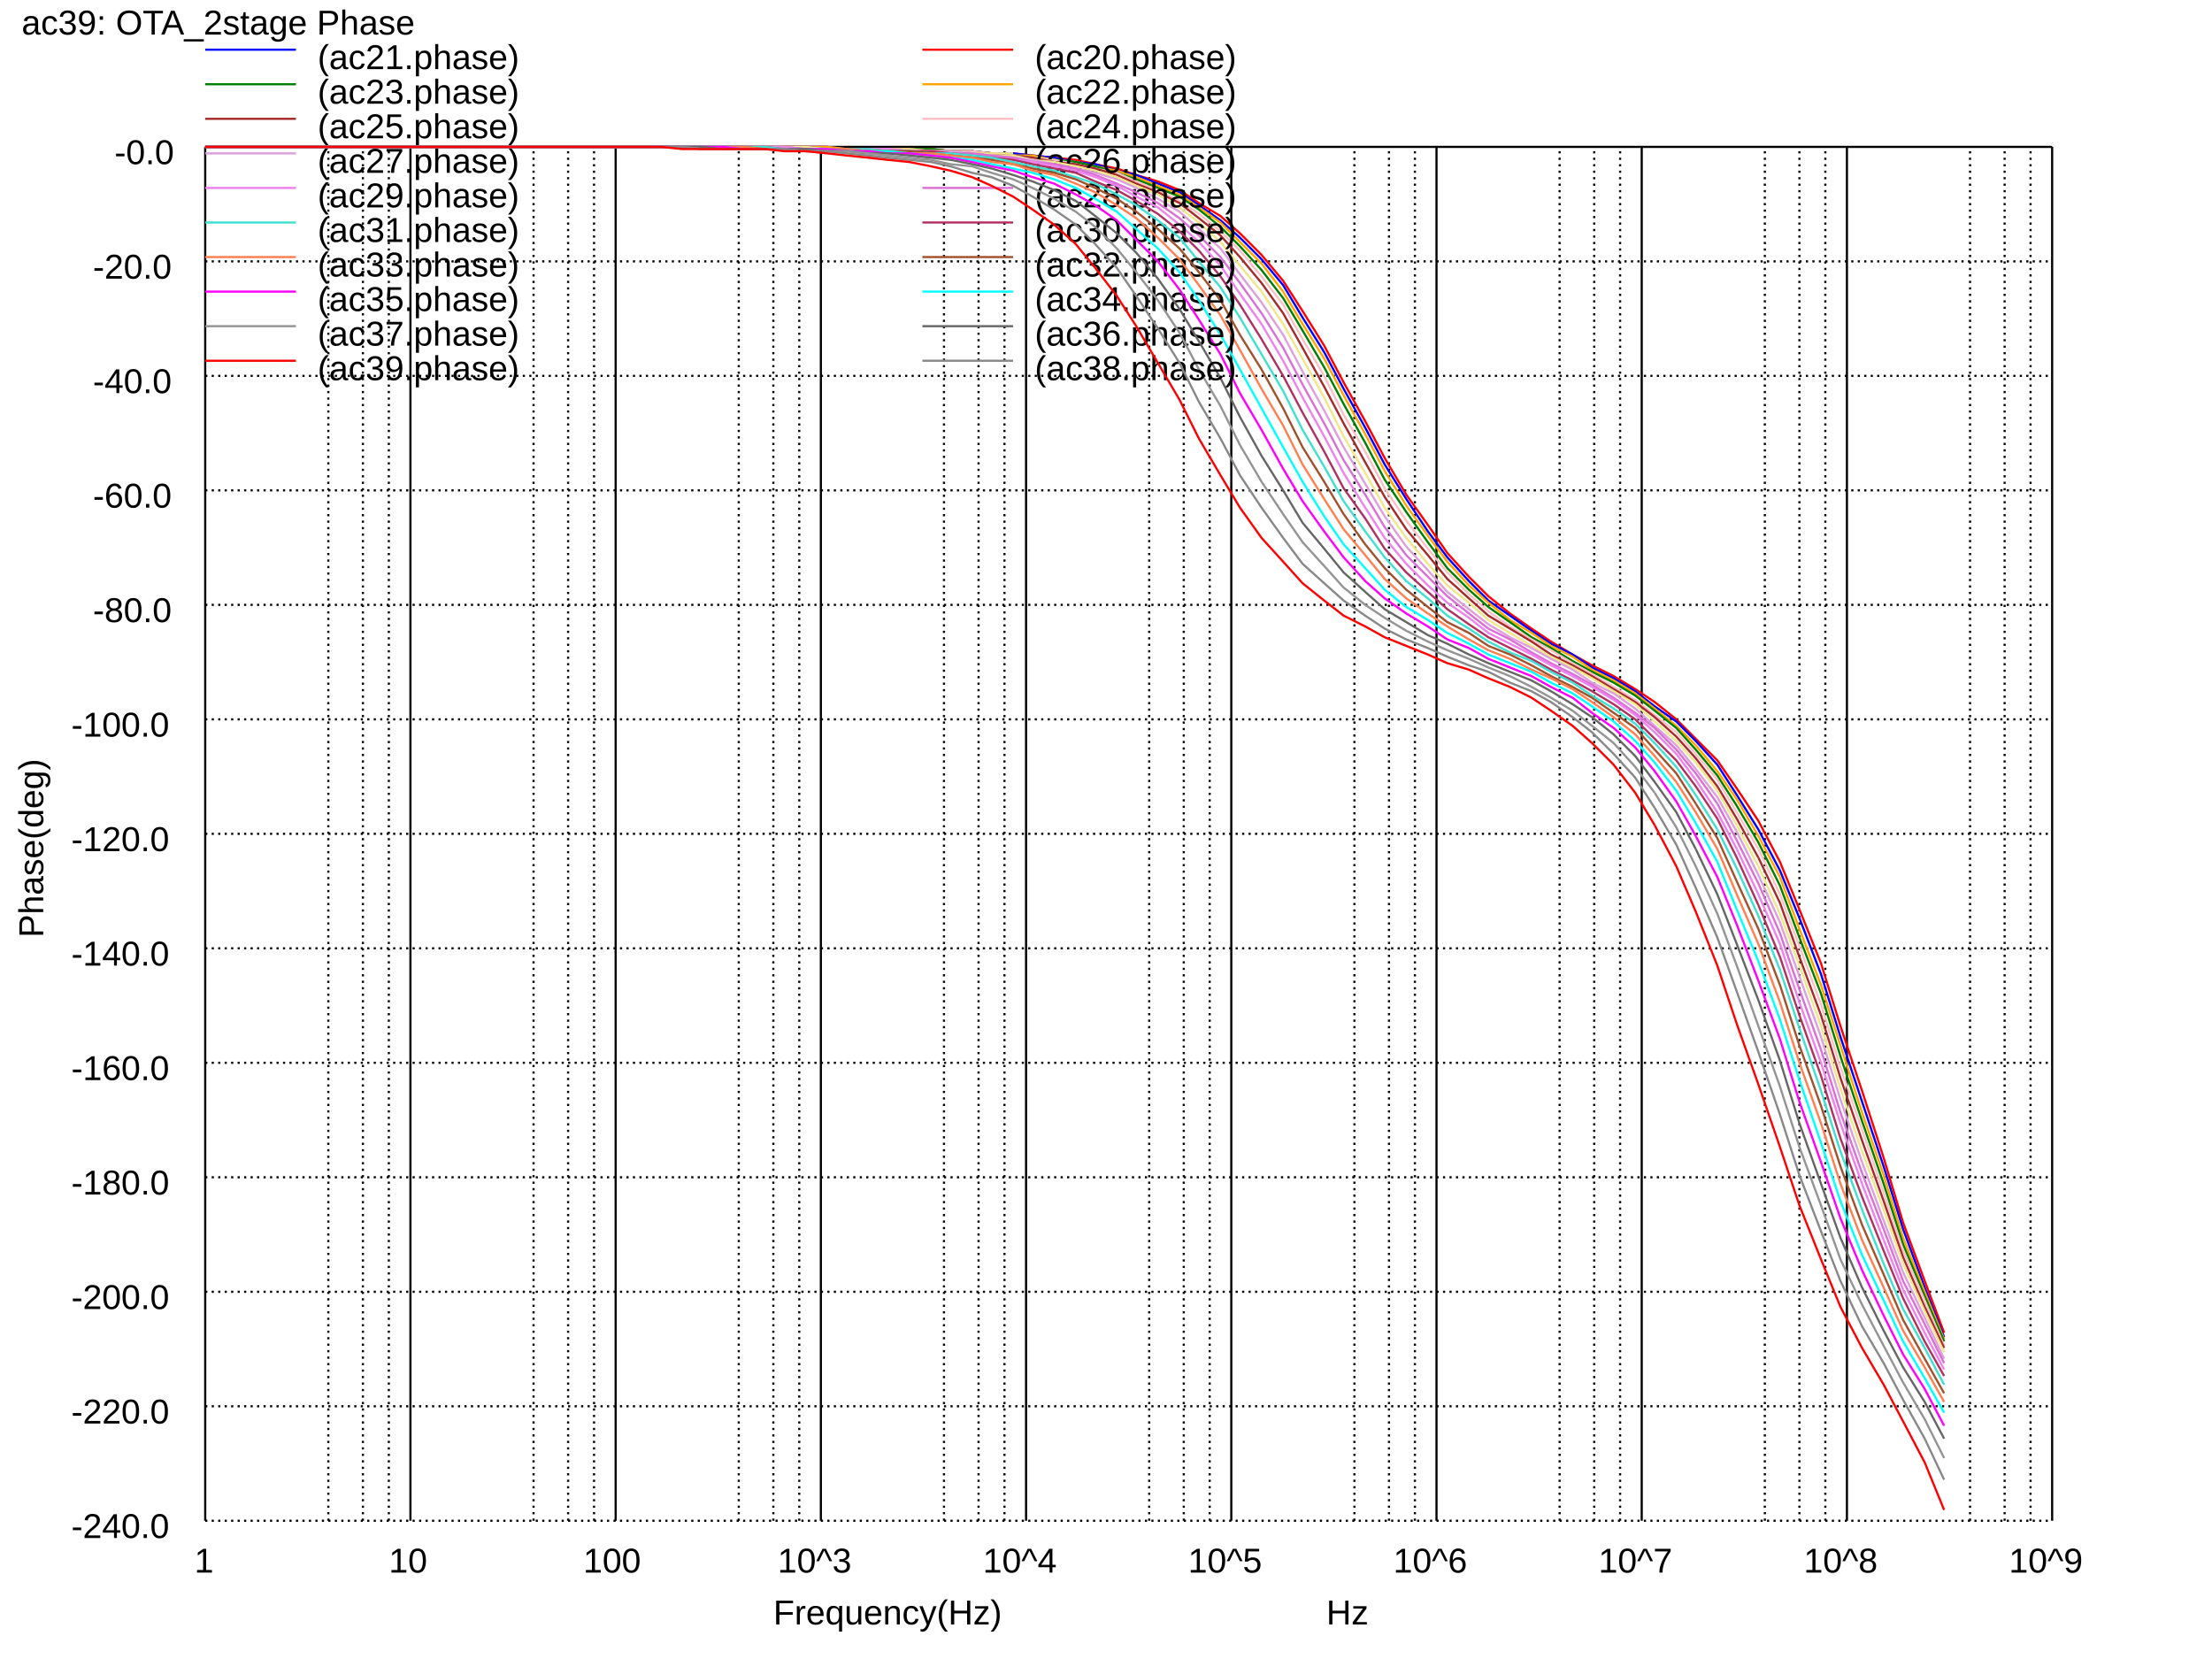
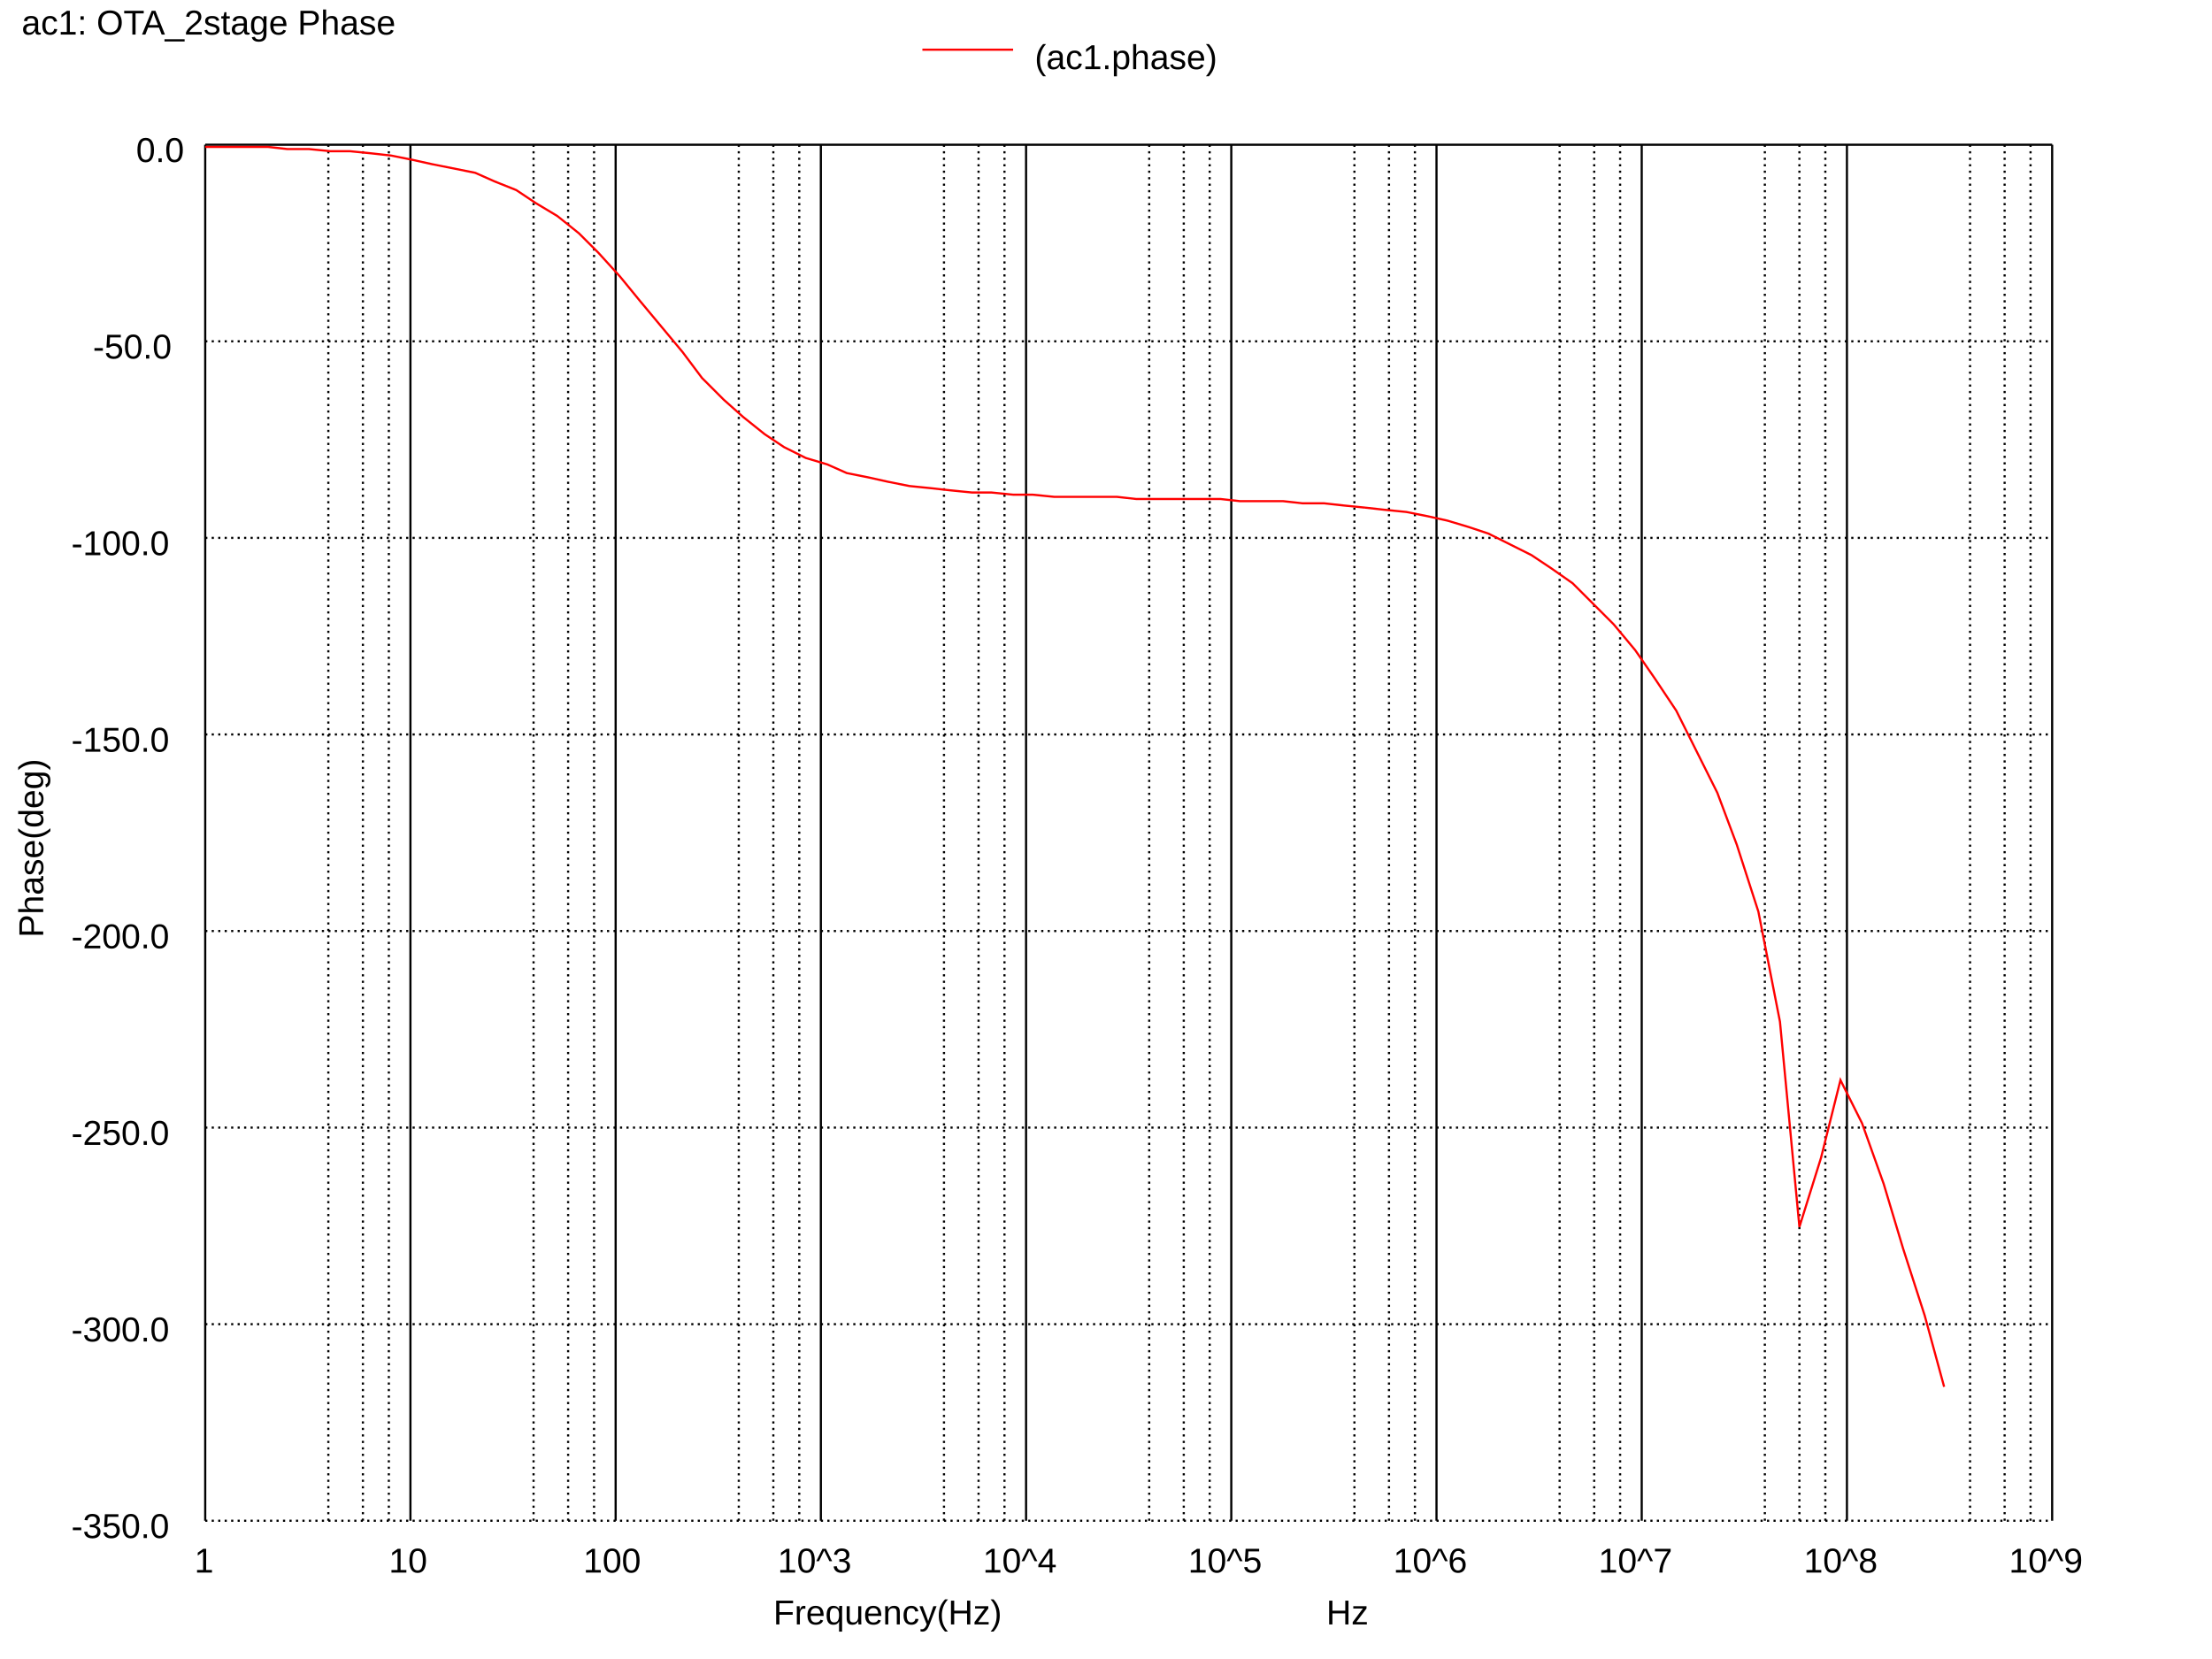
<svg xmlns="http://www.w3.org/2000/svg" version="1.1" width="100%" height="100%" viewBox="0 0 1024 768" style="fill: none; font-family: Arial;  font: Arial; ">
  <rect x="0" y="0" width="1024" height="768" fill="white" stroke="none" />
  <text stroke="none" fill="black" font-size="16" x="358" y="752">
Frequency(Hz)
</text>
  <text transform="rotate(-90, 20, 434)" stroke="none" fill="black" font-size="16" x="20" y="434">
Phase(deg)
</text>
  <text stroke="none" fill="black" font-size="16" x="10" y="16">
- ac39: OTA_2stage Phase
+ ac1: OTA_2stage Phase
</text>
-   <path stroke="black" d="M95 704l0 -636" />
+   <path stroke="black" d="M95 704l0 -637" />
  <text stroke="none" fill="black" font-size="16" x="90" y="728">
1
</text>
-   <path stroke="black" stroke-dasharray="1,2" d="M152 704l0 -636M168 704l0 -636M180 704l0 -636" />
-   <path stroke="black" d="M190 704l0 -636" />
+   <path stroke="black" stroke-dasharray="1,2" d="M152 704l0 -637M168 704l0 -637M180 704l0 -637" />
+   <path stroke="black" d="M190 704l0 -637" />
  <text stroke="none" fill="black" font-size="16" x="180" y="728">
10
</text>
-   <path stroke="black" stroke-dasharray="1,2" d="M247 704l0 -636M263 704l0 -636M275 704l0 -636" />
-   <path stroke="black" d="M285 704l0 -636" />
+   <path stroke="black" stroke-dasharray="1,2" d="M247 704l0 -637M263 704l0 -637M275 704l0 -637" />
+   <path stroke="black" d="M285 704l0 -637" />
  <text stroke="none" fill="black" font-size="16" x="270" y="728">
100
</text>
-   <path stroke="black" stroke-dasharray="1,2" d="M342 704l0 -636M358 704l0 -636M370 704l0 -636" />
-   <path stroke="black" d="M380 704l0 -636" />
+   <path stroke="black" stroke-dasharray="1,2" d="M342 704l0 -637M358 704l0 -637M370 704l0 -637" />
+   <path stroke="black" d="M380 704l0 -637" />
  <text stroke="none" fill="black" font-size="16" x="360" y="728">
10^3
</text>
-   <path stroke="black" stroke-dasharray="1,2" d="M437 704l0 -636M453 704l0 -636M465 704l0 -636" />
-   <path stroke="black" d="M475 704l0 -636" />
+   <path stroke="black" stroke-dasharray="1,2" d="M437 704l0 -637M453 704l0 -637M465 704l0 -637" />
+   <path stroke="black" d="M475 704l0 -637" />
  <text stroke="none" fill="black" font-size="16" x="455" y="728">
10^4
</text>
-   <path stroke="black" stroke-dasharray="1,2" d="M532 704l0 -636M548 704l0 -636M560 704l0 -636" />
-   <path stroke="black" d="M570 704l0 -636" />
+   <path stroke="black" stroke-dasharray="1,2" d="M532 704l0 -637M548 704l0 -637M560 704l0 -637" />
+   <path stroke="black" d="M570 704l0 -637" />
  <text stroke="none" fill="black" font-size="16" x="550" y="728">
10^5
</text>
-   <path stroke="black" stroke-dasharray="1,2" d="M627 704l0 -636M643 704l0 -636M655 704l0 -636" />
-   <path stroke="black" d="M665 704l0 -636" />
+   <path stroke="black" stroke-dasharray="1,2" d="M627 704l0 -637M643 704l0 -637M655 704l0 -637" />
+   <path stroke="black" d="M665 704l0 -637" />
  <text stroke="none" fill="black" font-size="16" x="645" y="728">
10^6
</text>
-   <path stroke="black" stroke-dasharray="1,2" d="M722 704l0 -636M738 704l0 -636M750 704l0 -636" />
-   <path stroke="black" d="M760 704l0 -636" />
+   <path stroke="black" stroke-dasharray="1,2" d="M722 704l0 -637M738 704l0 -637M750 704l0 -637" />
+   <path stroke="black" d="M760 704l0 -637" />
  <text stroke="none" fill="black" font-size="16" x="740" y="728">
10^7
</text>
-   <path stroke="black" stroke-dasharray="1,2" d="M817 704l0 -636M833 704l0 -636M845 704l0 -636" />
-   <path stroke="black" d="M855 704l0 -636" />
+   <path stroke="black" stroke-dasharray="1,2" d="M817 704l0 -637M833 704l0 -637M845 704l0 -637" />
+   <path stroke="black" d="M855 704l0 -637" />
  <text stroke="none" fill="black" font-size="16" x="835" y="728">
10^8
</text>
-   <path stroke="black" stroke-dasharray="1,2" d="M912 704l0 -636M928 704l0 -636M940 704l0 -636" />
-   <path stroke="black" d="M950 704l0 -636" />
+   <path stroke="black" stroke-dasharray="1,2" d="M912 704l0 -637M928 704l0 -637M940 704l0 -637" />
+   <path stroke="black" d="M950 704l0 -637" />
  <text stroke="none" fill="black" font-size="16" x="930" y="728">
10^9
</text>
  <text stroke="none" fill="black" font-size="16" x="614" y="752">
Hz
</text>
  <path stroke="black" stroke-dasharray="1,2" d="M95 704l855 0" />
  <text stroke="none" fill="black" font-size="16" x="33" y="712">
- -240.0
+ -350.0
</text>
-   <path stroke="black" stroke-dasharray="1,2" d="M95 651l855 0" />
-   <text stroke="none" fill="black" font-size="16" x="33" y="659">
- -220.0
+   <path stroke="black" stroke-dasharray="1,2" d="M95 613l855 0" />
+   <text stroke="none" fill="black" font-size="16" x="33" y="621">
+ -300.0
</text>
-   <path stroke="black" stroke-dasharray="1,2" d="M95 598l855 0" />
-   <text stroke="none" fill="black" font-size="16" x="33" y="606">
+   <path stroke="black" stroke-dasharray="1,2" d="M95 522l855 0" />
+   <text stroke="none" fill="black" font-size="16" x="33" y="530">
+ -250.0
+ </text>
+   <path stroke="black" stroke-dasharray="1,2" d="M95 431l855 0" />
+   <text stroke="none" fill="black" font-size="16" x="33" y="439">
-200.0
</text>
-   <path stroke="black" stroke-dasharray="1,2" d="M95 545l855 0" />
-   <text stroke="none" fill="black" font-size="16" x="33" y="553">
- -180.0
+   <path stroke="black" stroke-dasharray="1,2" d="M95 340l855 0" />
+   <text stroke="none" fill="black" font-size="16" x="33" y="348">
+ -150.0
</text>
-   <path stroke="black" stroke-dasharray="1,2" d="M95 492l855 0" />
-   <text stroke="none" fill="black" font-size="16" x="33" y="500">
- -160.0
- </text>
-   <path stroke="black" stroke-dasharray="1,2" d="M95 439l855 0" />
-   <text stroke="none" fill="black" font-size="16" x="33" y="447">
- -140.0
- </text>
-   <path stroke="black" stroke-dasharray="1,2" d="M95 386l855 0" />
-   <text stroke="none" fill="black" font-size="16" x="33" y="394">
- -120.0
- </text>
-   <path stroke="black" stroke-dasharray="1,2" d="M95 333l855 0" />
-   <text stroke="none" fill="black" font-size="16" x="33" y="341">
+   <path stroke="black" stroke-dasharray="1,2" d="M95 249l855 0" />
+   <text stroke="none" fill="black" font-size="16" x="33" y="257">
-100.0
</text>
-   <path stroke="black" stroke-dasharray="1,2" d="M95 280l855 0" />
-   <text stroke="none" fill="black" font-size="16" x="43" y="288">
- -80.0
+   <path stroke="black" stroke-dasharray="1,2" d="M95 158l855 0" />
+   <text stroke="none" fill="black" font-size="16" x="43" y="166">
+ -50.0
</text>
-   <path stroke="black" stroke-dasharray="1,2" d="M95 227l855 0" />
-   <text stroke="none" fill="black" font-size="16" x="43" y="235">
- -60.0
- </text>
-   <path stroke="black" stroke-dasharray="1,2" d="M95 174l855 0" />
-   <text stroke="none" fill="black" font-size="16" x="43" y="182">
- -40.0
- </text>
-   <path stroke="black" stroke-dasharray="1,2" d="M95 121l855 0" />
-   <text stroke="none" fill="black" font-size="16" x="43" y="129">
- -20.0
- </text>
-   <path stroke="black" d="M95 68l855 0" />
-   <text stroke="none" fill="black" font-size="16" x="53" y="76">
- -0.0
+   <path stroke="black" d="M95 67l855 0" />
+   <text stroke="none" fill="black" font-size="16" x="63" y="75">
+ 0.0
</text>
  <text stroke="none" fill="black" font-size="16" x="10" y="32">
     
</text>
  <path stroke="red" d="M427 23l42 0" />
  <text stroke="none" fill="black" font-size="16" x="479" y="32">
- (ac20.phase)
+ (ac1.phase)
</text>
-   <path stroke="red" d="M95 68l288 0 9 1 39 0 9 1 10 0 9 1 10 0 9 1 20 2 9 2 10 2 9 3 10 3 10 4 9 6 10 6 9 8 10 10 10 12 9 14 10 16 9 17 10 18 9 17 10 17 10 14 9 13 10 11 9 9 10 8 10 7 9 6 10 6 9 5 10 5 10 6 9 6 10 8 19 19 9 13 10 15 10 19 9 22" />
-   <path stroke="red" d="M833 421l10 25 9 29 10 30 10 31 9 30 10 27 9 24" />
-   <path stroke="blue" d="M95 23l42 0" />
-   <text stroke="none" fill="black" font-size="16" x="147" y="32">
- (ac21.phase)
- </text>
-   <path stroke="blue" d="M95 68l288 0 9 1 39 0 9 1 10 0 9 1 10 0 9 1 10 1 10 2 9 1 10 3 9 2 20 8 9 6 10 7 9 8 10 10 10 12 9 15 10 16 9 17 10 18 9 17 10 16 10 15 9 12 10 11 9 9 20 14 9 6 10 5 9 6 10 5 10 6 9 7 10 7 9 9 10 11 9 14 10 16 10 19 9 22" />
-   <path stroke="blue" d="M833 425l10 26 9 29 20 60 9 29 10 27 9 23" />
-   <path stroke="#FFA500" d="M427 39l42 0" />
-   <text stroke="none" fill="black" font-size="16" x="479" y="48">
- (ac22.phase)
- </text>
-   <path stroke="#FFA500" d="M95 68l288 0 9 1 39 0 9 1 10 0 9 1 10 1 9 0 10 2 10 1 9 2 10 2 9 3 20 8 9 6 10 7 19 19 10 13 9 15 10 16 9 17 10 18 9 17 10 16 10 14 9 12 10 11 9 8 10 8 10 6 9 6 10 5 9 6 10 5 10 6 9 7 10 8 9 9 10 12 9 13 10 17 10 19" />
-   <path stroke="#FFA500" d="M824 406l9 24 10 26 9 28 10 31 10 29 9 29 10 25 9 22" />
-   <path stroke="green" d="M95 39l42 0" />
-   <text stroke="none" fill="black" font-size="16" x="147" y="48">
- (ac23.phase)
- </text>
-   <path stroke="green" d="M95 68l278 0 10 1 48 0 9 1 10 0 9 1 10 1 9 1 20 2 9 2 10 3 9 3 20 8 9 6 10 8 9 9 10 11 10 13 9 15 10 17 9 17 10 18 9 17 10 15 10 14 9 12 10 10 9 8 20 14 9 5 10 6 9 5 10 5 10 6 9 7 10 8 9 10 10 12 9 14 10 17 10 20 9 24" />
-   <path stroke="green" d="M833 434l10 26 9 29 10 30 10 29 9 28 10 24 9 21" />
-   <path stroke="#FFC0C5" d="M427 55l42 0" />
-   <text stroke="none" fill="black" font-size="16" x="479" y="64">
- (ac24.phase)
- </text>
-   <path stroke="#FFC0C5" d="M95 68l278 0 10 1 38 0 10 1 19 0 9 1 10 1 9 1 10 1 10 2 9 2 10 2 9 4 10 4 10 5 9 6 10 8 9 9 10 12 10 13 9 16 10 17 9 18 10 17 9 17 10 15 10 13 9 11 10 10 9 8 10 7 10 6 9 5 10 6 9 5 20 12 9 7 10 8 9 10 10 12 9 15 10 17" />
-   <path stroke="#FFC0C5" d="M814 393l10 21 9 24 10 27 9 29 20 58 9 27 10 23 9 21" />
-   <path stroke="#A52A2A" d="M95 55l42 0" />
-   <text stroke="none" fill="black" font-size="16" x="147" y="64">
- (ac25.phase)
- </text>
-   <path stroke="#A52A2A" d="M95 68l278 0 10 1 38 0 10 1 9 0 10 1 9 0 10 1 9 1 10 2 10 1 9 2 10 3 9 4 10 4 10 5 9 7 10 8 9 10 10 12 10 14 9 16 10 18 9 17 10 18 9 16 10 15 10 12 9 11 10 9 9 8 20 12 9 6 10 5 9 5 20 12 9 7 10 9 9 10 10 13 9 15 10 18" />
-   <path stroke="#A52A2A" d="M814 397l10 21 9 25 10 27 9 29 10 29 10 28 9 26 10 23 9 19" />
-   <path stroke="#F0E68C" d="M427 71l42 0" />
-   <text stroke="none" fill="black" font-size="16" x="479" y="80">
- (ac26.phase)
- </text>
-   <path stroke="#F0E68C" d="M95 68l278 0 10 1 38 0 10 1 9 0 10 1 9 1 10 0 9 2 10 1 10 2 9 2 10 3 9 4 10 4 10 6 9 7 10 9 9 11 10 12 10 15 9 16 10 18 9 18 10 17 9 16 10 14 10 12 9 10 10 8 9 8 20 12 9 5 10 5 9 5 20 12 9 8 10 9 9 10 10 13 9 16 10 19" />
-   <path stroke="#F0E68C" d="M814 401l10 22 9 24 10 28 9 29 10 29 10 27 9 25 10 22 9 19" />
-   <path stroke="#DDA0DD" d="M95 71l42 0" />
-   <text stroke="none" fill="black" font-size="16" x="147" y="80">
- (ac27.phase)
- </text>
-   <path stroke="#DDA0DD" d="M95 68l268 0 10 1 38 0 10 1 19 0 10 1 9 1 10 1 9 1 20 4 9 2 10 3 9 4 10 5 10 6 9 8 10 9 9 12 10 13 10 15 9 17 10 18 9 17 10 17 9 15 10 14 10 11 9 10 10 8 9 7 10 6 10 5 9 5 10 5 9 6 10 5 10 7 9 8 10 9 9 11 10 13 9 16" />
-   <path stroke="#DDA0DD" d="M804 385l10 20 10 22 9 25 10 28 9 29 10 29 10 27 9 24 10 21 9 19" />
-   <path stroke="#DA70D6" d="M427 87l42 0" />
-   <text stroke="none" fill="black" font-size="16" x="479" y="96">
- (ac28.phase)
- </text>
-   <path stroke="#DA70D6" d="M95 68l268 0 10 1 38 0 10 1 10 0 9 1 10 0 9 1 10 1 9 2 10 1 10 2 9 3 10 4 9 4 10 5 10 7 9 8 10 10 9 12 10 14 10 16 9 17 10 18 9 17 10 16 9 15 10 13 19 19 10 8 9 7 10 5 10 6 9 5 10 5 9 5 10 6 10 7 9 7 10 10 9 11 10 14" />
-   <path stroke="#DA70D6" d="M795 372l9 17 10 20 10 23 9 26 10 28 9 29 10 28 10 26 9 24 19 38" />
-   <path stroke="#EE82EE" d="M95 87l42 0" />
-   <text stroke="none" fill="black" font-size="16" x="147" y="96">
- (ac29.phase)
- </text>
-   <path stroke="#EE82EE" d="M95 68l268 0 10 1 38 0 10 1 10 0 9 1 10 1 9 1 10 1 9 1 20 4 9 3 10 4 9 5 10 5 10 8 9 8 10 11 9 13 10 14 10 17 9 17 10 18 9 17 10 16 9 14 10 12 10 10 9 8 10 7 9 7 20 10 9 5 10 5 9 5 10 6 10 7 9 8 10 10 9 12 10 15 9 17" />
-   <path stroke="#EE82EE" d="M804 393l10 21 10 23 9 27 10 28 9 28 10 28 10 26 9 23 10 20 9 17" />
-   <path stroke="#B03060" d="M427 103l42 0" />
-   <text stroke="none" fill="black" font-size="16" x="479" y="112">
- (ac30.phase)
- </text>
-   <path stroke="#B03060" d="M95 68l259 0 9 1 39 0 9 1 20 0 9 1 10 1 9 1 10 1 9 2 20 4 9 4 10 4 9 5 10 6 10 8 9 9 10 12 9 13 10 16 10 17 9 17 10 18 9 17 10 14 9 14 10 11 10 9 9 8 10 7 9 6 20 10 9 5 10 5 9 5 10 6 10 7 19 19 9 12 10 15 9 18 10 22" />
-   <path stroke="#B03060" d="M814 419l10 24 9 27 10 28 9 29 10 27 10 25 9 22 10 20 9 16" />
-   <path stroke="#40E0D0" d="M95 103l42 0" />
-   <text stroke="none" fill="black" font-size="16" x="147" y="112">
- (ac31.phase)
- </text>
-   <path stroke="#40E0D0" d="M95 68l259 0 9 1 39 0 9 1 10 0 10 1 9 0 10 1 9 1 10 2 9 2 10 2 10 3 9 3 10 5 9 5 10 7 10 8 9 11 10 12 9 14 20 34 9 18 10 17 9 16 10 14 9 12 10 11 10 8 9 8 10 6 9 6 10 5 10 4 9 5 10 5 9 6 10 6 10 7 9 9 10 11 9 13 10 16" />
-   <path stroke="#40E0D0" d="M795 384l9 18 10 22 10 25 9 27 10 29 9 28 10 27 10 25 9 21 10 18 9 17" />
-   <path stroke="#A0522D" d="M427 119l42 0" />
-   <text stroke="none" fill="black" font-size="16" x="479" y="128">
- (ac32.phase)
- </text>
-   <path stroke="#A0522D" d="M95 68l249 0 10 1 38 0 10 1 19 0 10 1 9 1 10 1 9 1 10 2 9 2 10 2 10 3 9 4 10 5 9 6 10 8 10 9 9 11 10 13 9 16 10 16 10 18 9 18 10 16 9 15 10 14 9 11 10 10 10 8 9 7 10 5 9 6 10 4 10 5 9 5 10 5 9 5 20 14 9 10 10 11 9 14" />
-   <path stroke="#A0522D" d="M785 372l10 16 9 20 10 22 10 26 9 28 10 28 9 28 10 27 10 23 9 21 10 18 9 16" />
-   <path stroke="#FF7F50" d="M95 119l42 0" />
-   <text stroke="none" fill="black" font-size="16" x="147" y="128">
- (ac33.phase)
- </text>
-   <path stroke="#FF7F50" d="M95 68l249 0 10 1 38 0 10 1 9 0 10 1 10 0 9 1 10 1 9 2 10 1 9 3 10 2 10 4 9 4 10 6 9 6 10 9 10 10 9 12 10 14 9 16 10 18 10 17 9 18 10 16 9 14 10 12 9 11 10 9 10 7 9 6 10 6 9 5 10 4 10 5 9 4 10 5 9 6 10 7 10 8 9 10 10 12" />
-   <path stroke="#FF7F50" d="M776 362l9 14 10 17 9 21 10 23 10 27 9 28 10 28 9 28 10 26 10 22 9 20 10 17 9 16" />
-   <path stroke="cyan" d="M427 135l42 0" />
-   <text stroke="none" fill="black" font-size="16" x="479" y="144">
- (ac34.phase)
- </text>
-   <path stroke="cyan" d="M95 68l240 0 9 1 39 0 9 1 19 0 20 2 9 1 10 1 9 2 10 2 9 2 10 3 10 4 9 5 10 6 9 8 10 9 10 11 9 13 10 16 9 16 20 36 9 16 10 16 9 13 10 11 9 10 10 8 10 6 9 6 10 5 9 5 20 8 9 5 10 5 9 6 10 7 10 9 9 10 10 13 9 15 10 18 9 22" />
-   <path stroke="cyan" d="M804 421l10 24 10 27 9 28 10 29 9 27 10 25 10 21 9 19 10 17 9 16" />
-   <path stroke="magenta" d="M95 135l42 0" />
-   <text stroke="none" fill="black" font-size="16" x="147" y="144">
- (ac35.phase)
- </text>
-   <path stroke="magenta" d="M95 68l240 0 9 1 39 0 9 1 10 0 9 1 10 0 10 1 9 1 10 2 9 2 10 2 9 3 10 3 10 5 9 5 10 7 19 19 10 13 9 14 10 16 9 18 10 17 10 18 9 15 10 14 9 12 10 11 9 8 10 7 10 6 9 6 10 4 9 5 20 8 9 5 10 5 9 7 10 7 10 9 9 11 10 14 9 16" />
-   <path stroke="magenta" d="M785 387l10 19 9 22 10 26 10 27 9 29 10 28 9 26 10 24 10 21 9 18 10 16 9 17" />
-   <path stroke="#666" d="M427 151l42 0" />
-   <text stroke="none" fill="black" font-size="16" x="479" y="160">
- (ac36.phase)
- </text>
-   <path stroke="#666" d="M95 68l230 0 10 1 38 0 10 1 9 0 10 1 9 0 20 2 9 1 10 2 9 2 10 3 9 3 10 4 10 5 9 7 10 8 9 9 10 12 10 14 9 15 10 17 9 18 10 18 10 16 9 15 10 12 9 11 10 9 9 8 20 12 9 4 10 5 9 4 20 8 9 5 10 6 9 6 10 8 10 10 9 12 10 14 9 17" />
-   <path stroke="#666" d="M785 393l10 21 9 23 10 26 10 28 9 29 10 28 9 25 10 23 10 20 9 17 10 16 9 17" />
-   <path stroke="#949494" d="M95 151l42 0" />
-   <text stroke="none" fill="black" font-size="16" x="147" y="160">
- (ac37.phase)
- </text>
-   <path stroke="#949494" d="M95 68l221 0 9 1 38 0 10 1 19 0 10 1 9 1 20 2 9 2 10 1 9 3 10 3 9 4 10 5 10 6 9 7 10 10 9 11 10 13 10 15 9 17 10 17 9 18 10 17 10 15 9 13 10 11 9 10 10 8 9 6 10 6 10 5 9 4 10 4 9 4 10 4 10 5 9 5 10 6 9 7 10 8 10 11 9 12" />
-   <path stroke="#949494" d="M766 367l10 16 9 18 10 22 9 24 20 56 9 28 10 27 9 25 10 21 10 19 9 17 10 17 9 18" />
-   <path stroke="#888" d="M427 167l42 0" />
-   <text stroke="none" fill="black" font-size="16" x="479" y="176">
- (ac38.phase)
- </text>
-   <path stroke="#888" d="M95 68l221 0 9 1 38 0 10 1 10 0 9 1 10 1 9 1 20 2 9 2 10 3 9 2 10 4 9 5 10 6 10 7 9 9 10 11 9 13 10 15 10 16 9 18 10 17 9 17 10 15 10 14 9 12 10 9 9 8 10 7 9 6 10 5 10 4 9 4 10 4 9 3 10 5 10 4 9 5 10 7 9 7 10 10 10 11 9 14" />
-   <path stroke="#888" d="M766 374l10 17 9 20 10 23 9 25 10 28 10 29 9 28 10 26 9 23 10 21 10 17 9 17 10 18 9 19" />
-   <path stroke="red" d="M95 167l42 0" />
-   <text stroke="none" fill="black" font-size="16" x="147" y="176">
- (ac39.phase)
- </text>
-   <path stroke="red" d="M95 68l211 0 10 1 38 0 9 1 10 0 10 1 9 1 10 1 9 1 10 1 10 2 9 2 10 3 9 4 10 5 9 6 10 7 10 9 9 11 10 13 9 14 20 34 9 18 10 17 9 15 10 14 10 11 9 10 10 8 9 7 10 5 9 5 20 8 9 4 10 3 9 4 10 4 10 5 9 6 10 7 9 8 10 10 10 13 9 15" />
-   <path stroke="red" d="M766 382l10 19 9 21 10 25 9 27 10 28 10 29 9 27 10 25 9 22 10 19 10 17 9 17 10 19 9 22" />
+   <path stroke="red" d="M95 68l29 0 9 1 10 0 10 1 9 0 10 1 9 1 10 2 9 2 20 4 9 4 10 4 9 6 10 6 10 8 9 9 10 11 9 11 20 24 9 12 10 10 9 8 10 8 9 6 10 5 10 3 9 4 10 2 9 2 10 2 10 1 9 1 10 1 9 0 10 1 9 0 10 1 29 0 9 1 39 0 9 1 20 0 9 1 10 0 9 1 10 1" />
+   <path stroke="red" d="M632 235l9 1 10 1 10 2 9 2 10 3 9 3 20 10 9 6 10 7 19 19 10 12 9 13 10 15 19 38 9 24 10 31 10 51 9 95 10 -32 9 -36 10 20 10 28 9 30 10 31 9 33" />
</svg>
